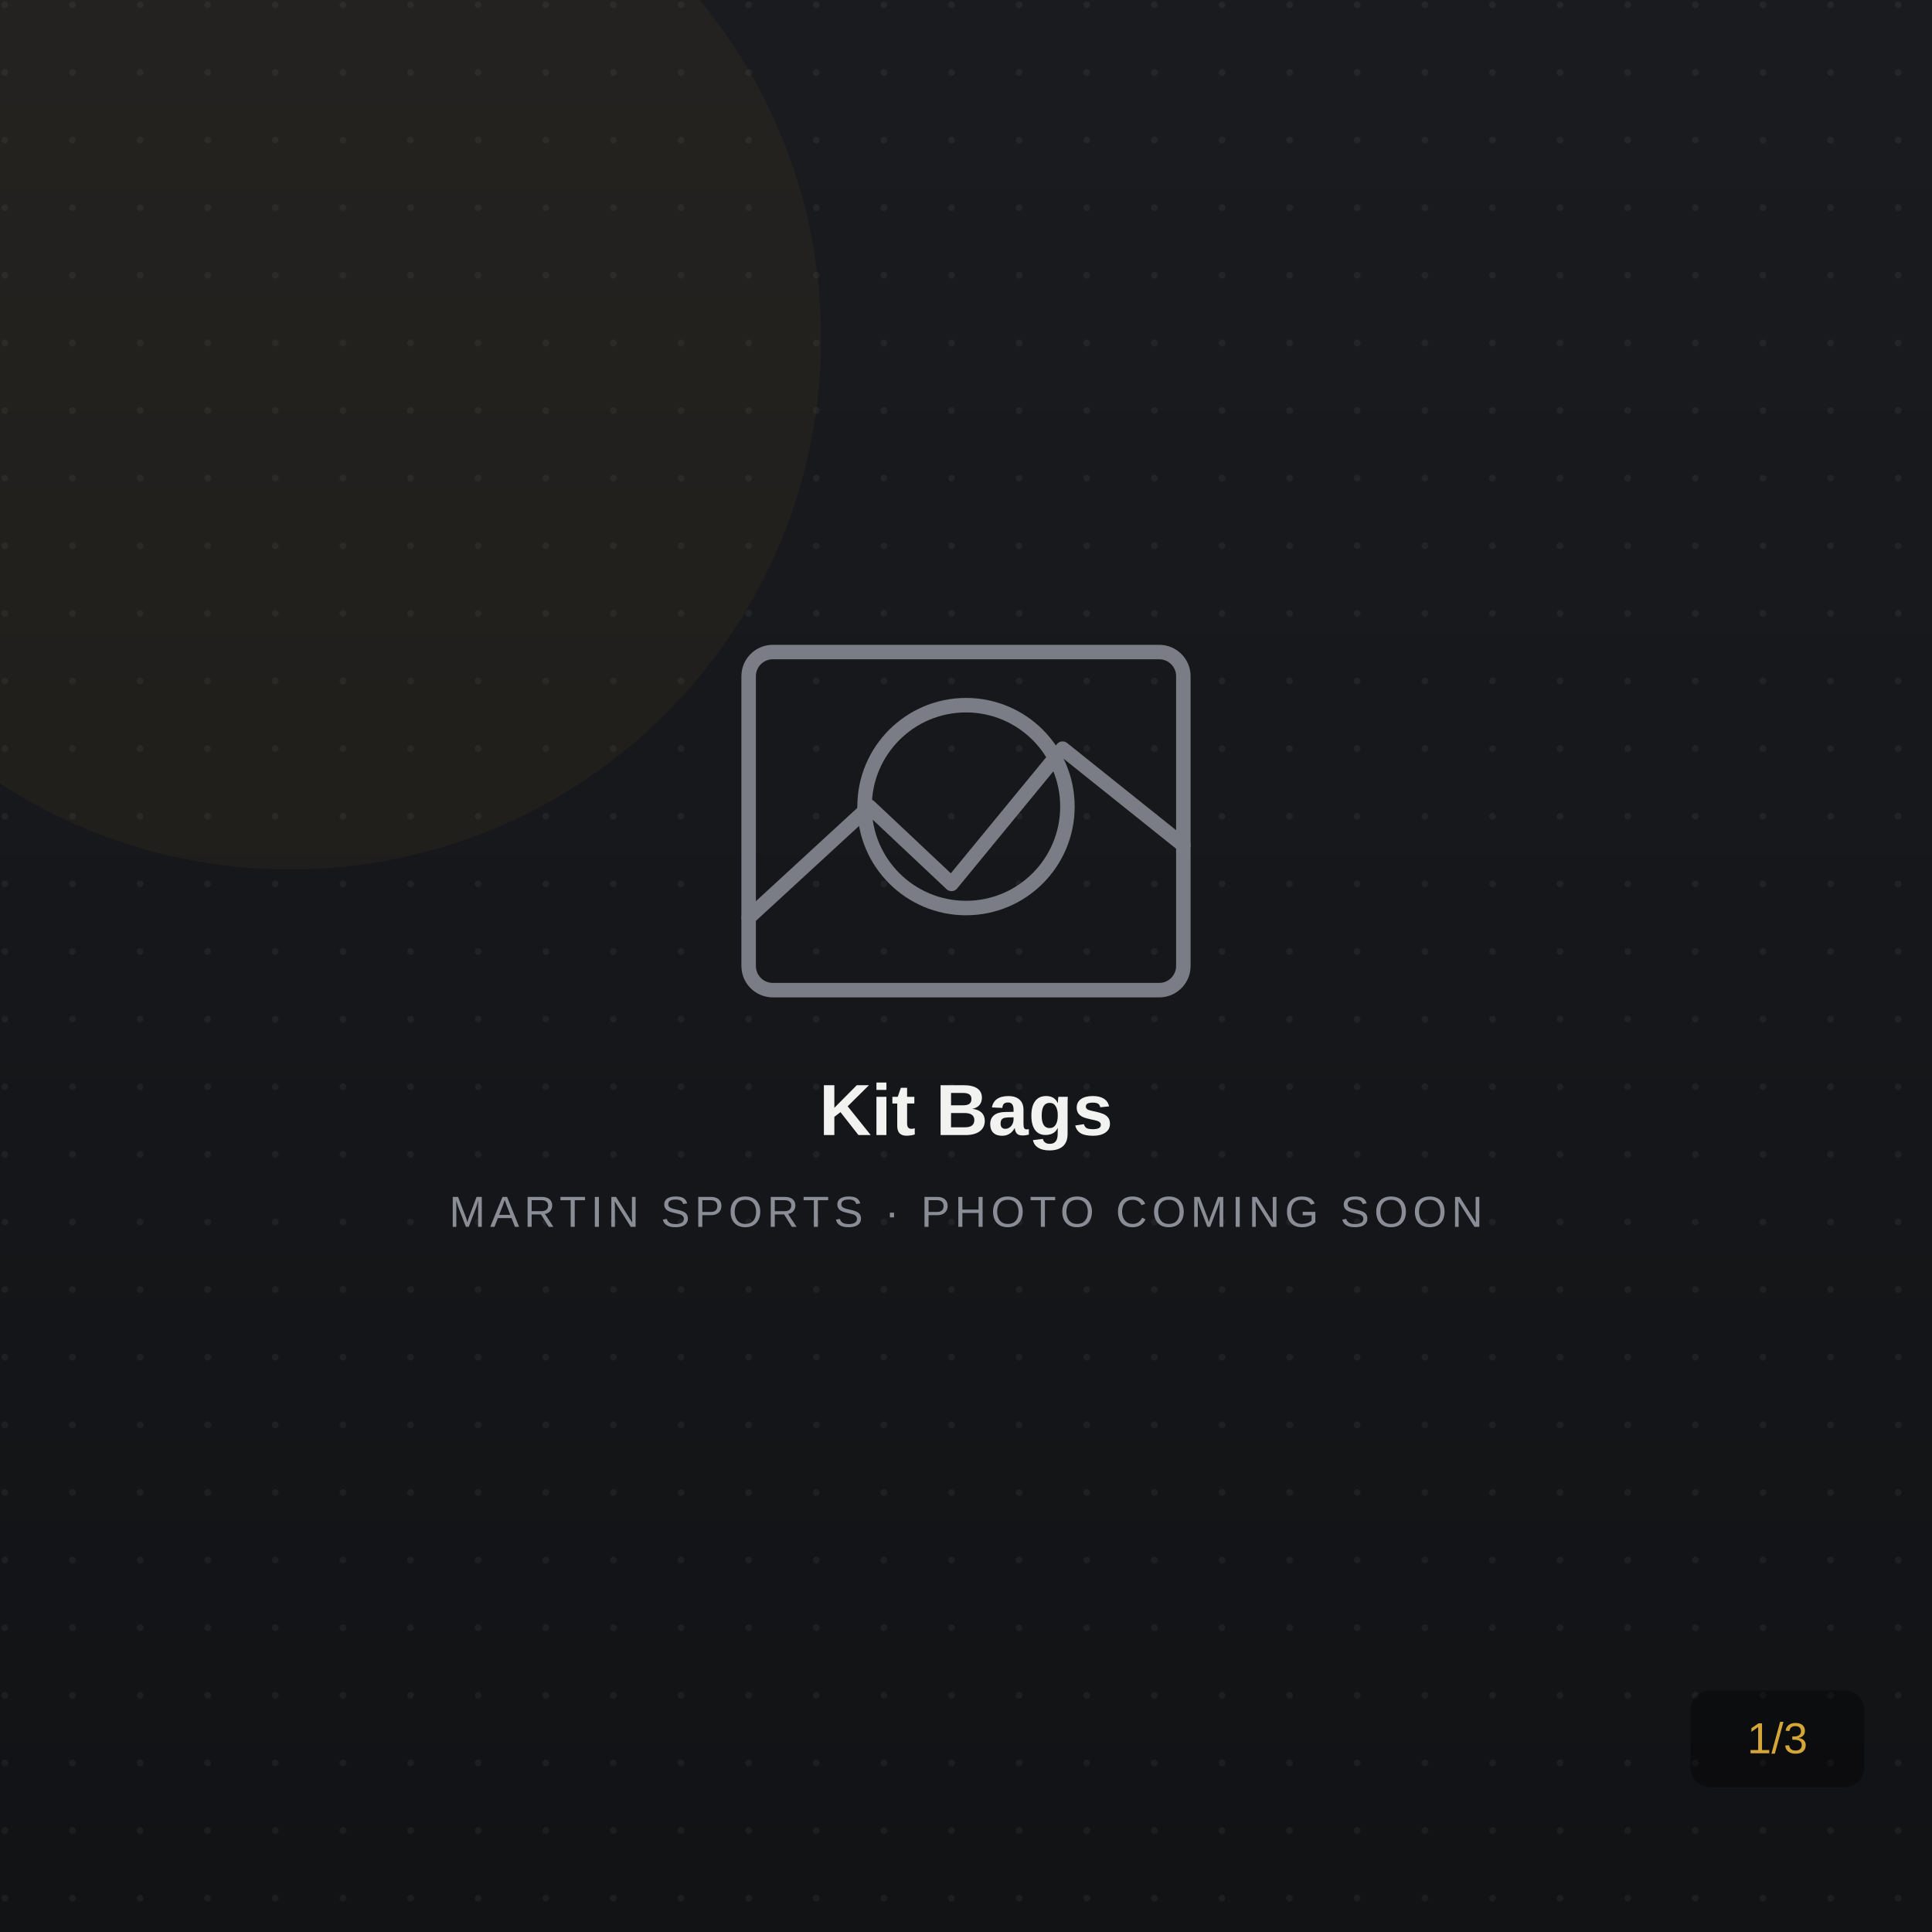
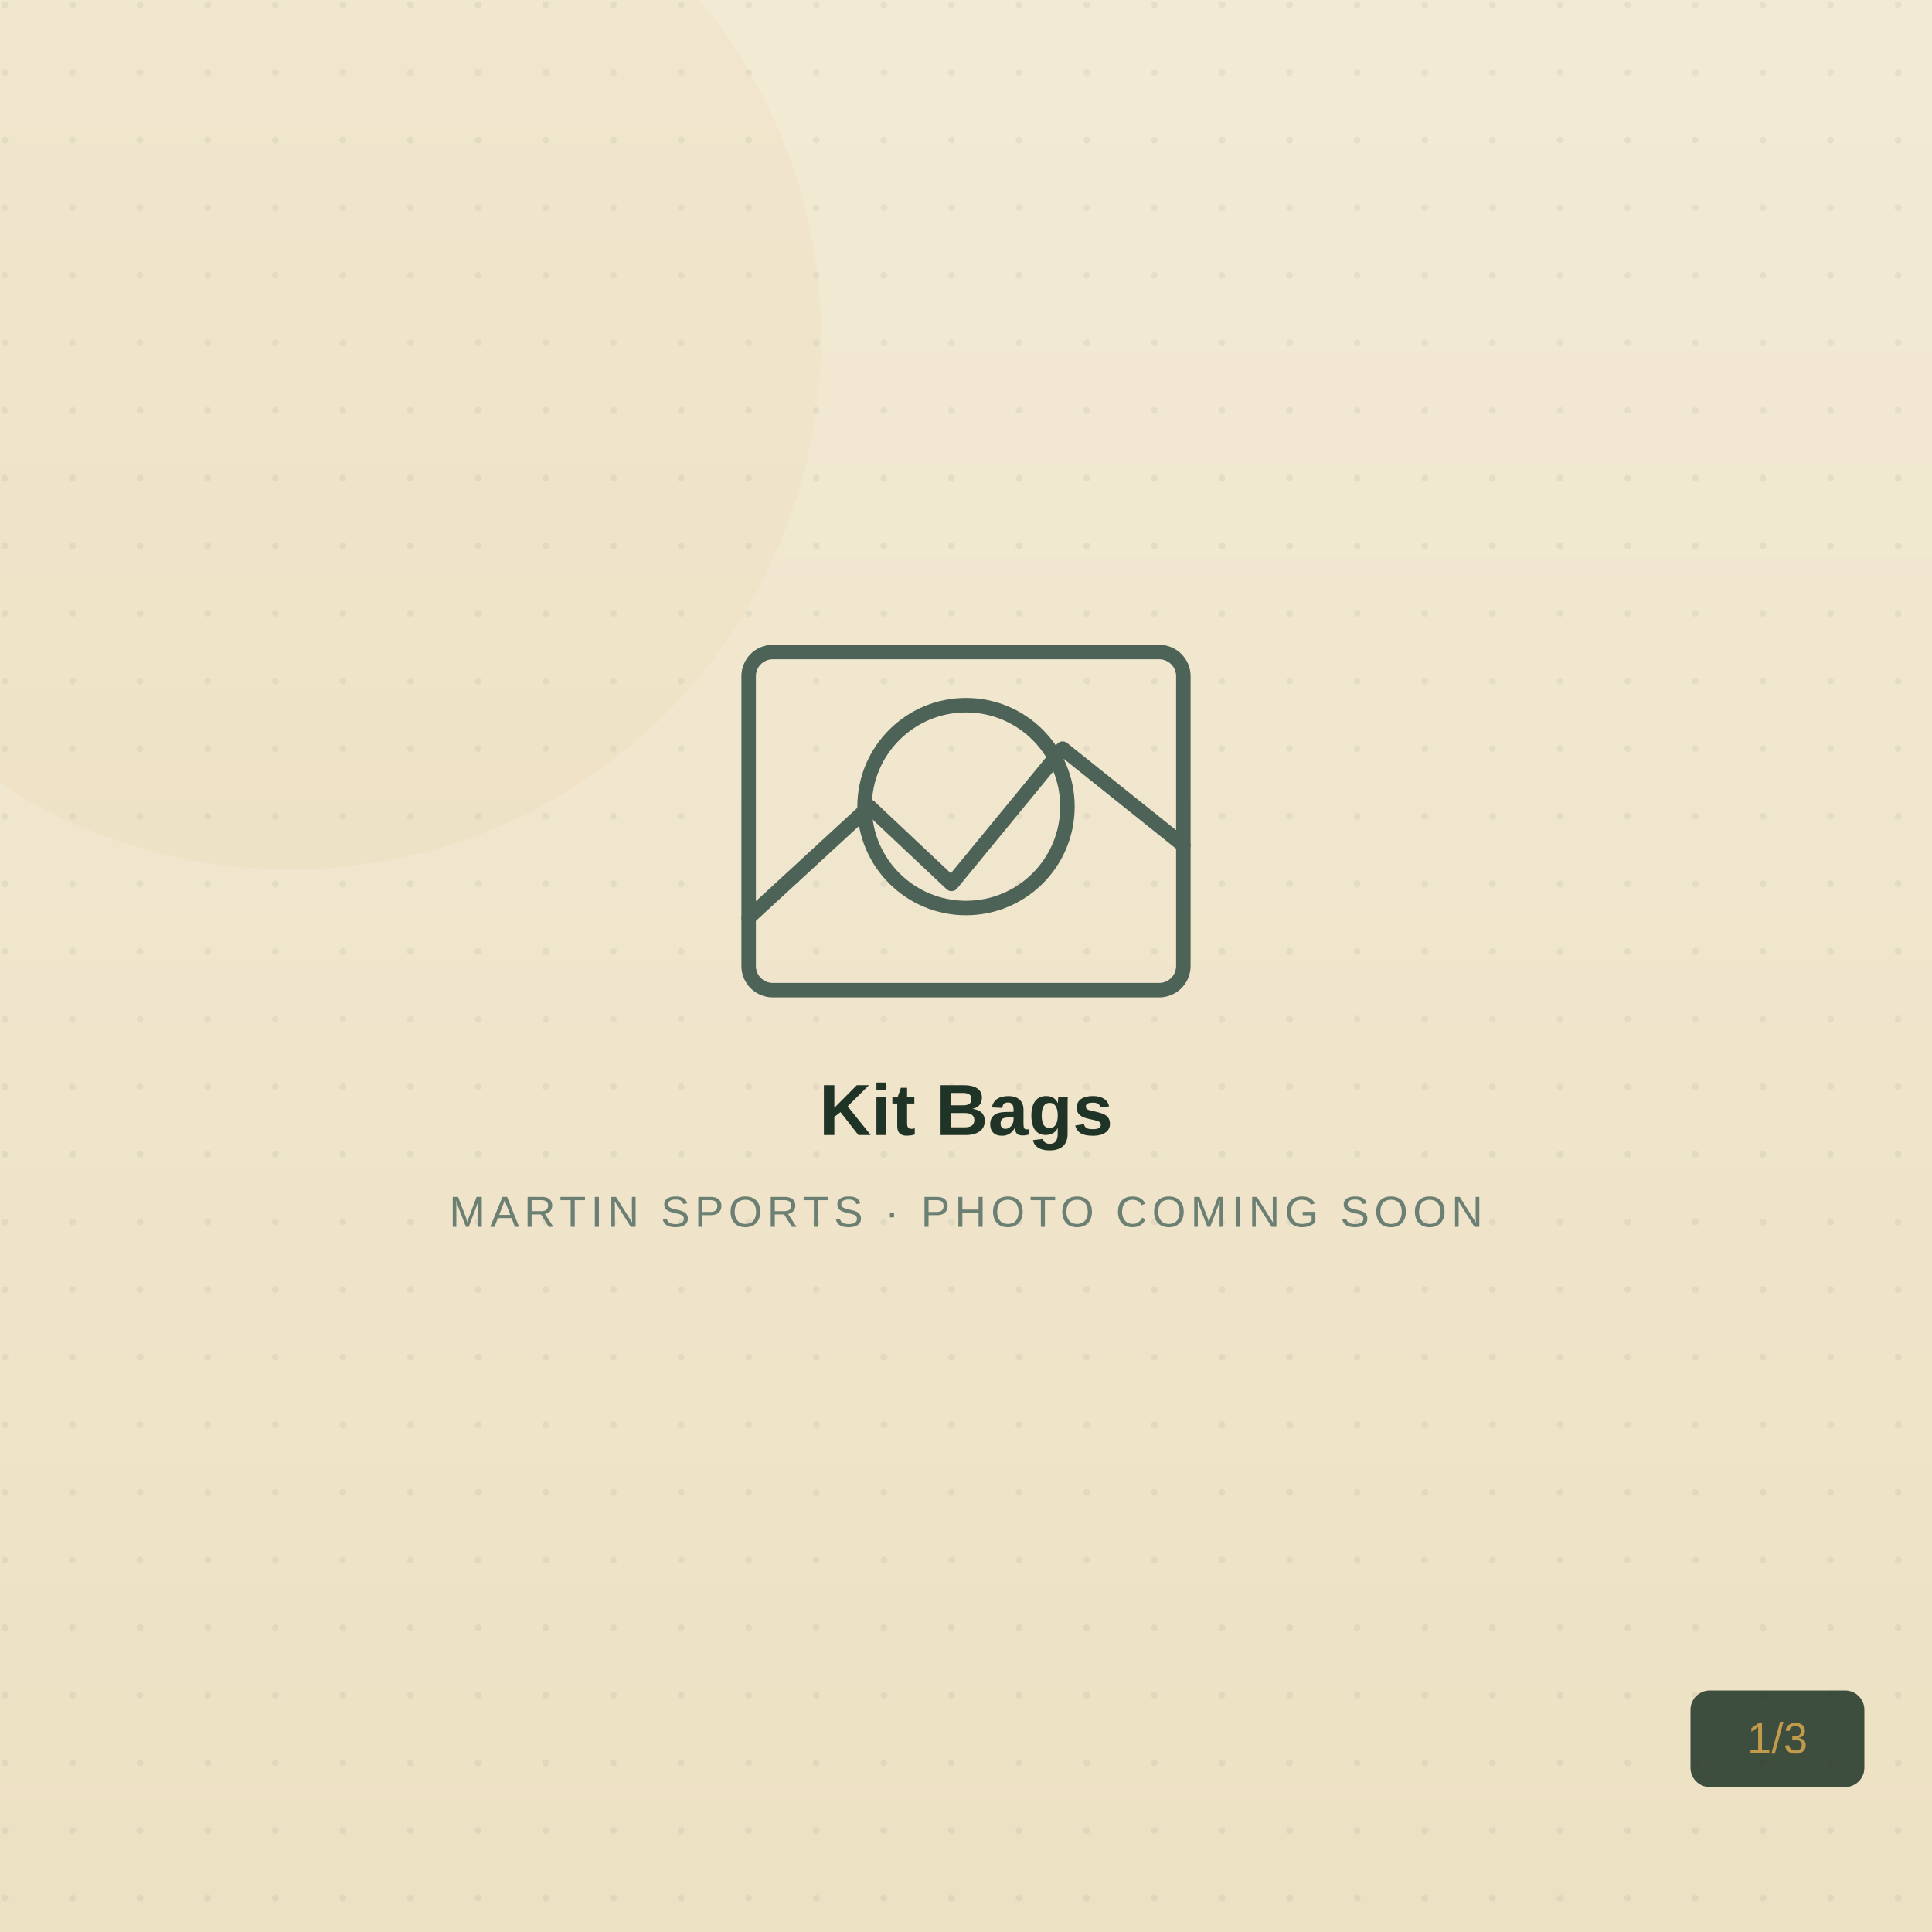
<svg xmlns="http://www.w3.org/2000/svg" viewBox="0 0 800 800">
  <defs>
    <linearGradient id="bg" x1="0%" y1="0%" x2="100%" y2="100%" gradientTransform="rotate(45 0.5 0.5)">
-       <stop offset="0%" stop-color="#1c1d21" />
-       <stop offset="100%" stop-color="#101113" />
+       <stop offset="0%" stop-color="#f4ecd8" />
+       <stop offset="100%" stop-color="#ecdfc0" />
    </linearGradient>
    <pattern id="dots" width="28" height="28" patternUnits="userSpaceOnUse">
-       <circle cx="2" cy="2" r="1.4" fill="#ffffff" fill-opacity="0.05" />
+       <circle cx="2" cy="2" r="1.4" fill="#1f3327" fill-opacity="0.06" />
    </pattern>
  </defs>
  <rect width="800" height="800" fill="url(#bg)" />
  <rect width="800" height="800" fill="url(#dots)" />
-   <circle cx="120" cy="140" r="220" fill="#d4a637" fill-opacity="0.05" />
-   <g transform="translate(400 340)" stroke="#7a7d85" stroke-width="6" fill="none" stroke-linejoin="round" stroke-linecap="round">
+   <circle cx="120" cy="140" r="220" fill="#c19a4b" fill-opacity="0.05" />
+   <g transform="translate(400 340)" stroke="#4d6357" stroke-width="6" fill="none" stroke-linejoin="round" stroke-linecap="round">
    <rect x="-90" y="-70" width="180" height="140" rx="10" />
    <circle cx="0" cy="-6" r="42" />
    <path d="M -90 40 L -40 -6 L -6 26 L 40 -30 L 90 10" />
  </g>
-   <text x="400" y="470" font-family="Arial, sans-serif" font-size="30" font-weight="700" fill="#f2f2f0" text-anchor="middle">Kit Bags</text>
-   <text x="400" y="508" font-family="Arial, sans-serif" font-size="18" letter-spacing="2" fill="#8a8d95" text-anchor="middle">MARTIN SPORTS · PHOTO COMING SOON</text>
-   <rect x="700" y="700" width="72" height="40" rx="8" fill="#000000" fill-opacity="0.35" />
-   <text x="736" y="726" font-family="Arial, sans-serif" font-size="18" fill="#d4a637" text-anchor="middle">1/3</text>
+   <text x="400" y="470" font-family="Arial, sans-serif" font-size="30" font-weight="700" fill="#1f3327" text-anchor="middle">Kit Bags</text>
+   <text x="400" y="508" font-family="Arial, sans-serif" font-size="18" letter-spacing="2" fill="#6b8073" text-anchor="middle">MARTIN SPORTS · PHOTO COMING SOON</text>
+   <rect x="700" y="700" width="72" height="40" rx="8" fill="#1f3327" fill-opacity="0.85" />
+   <text x="736" y="726" font-family="Arial, sans-serif" font-size="18" fill="#c19a4b" text-anchor="middle">1/3</text>
</svg>
